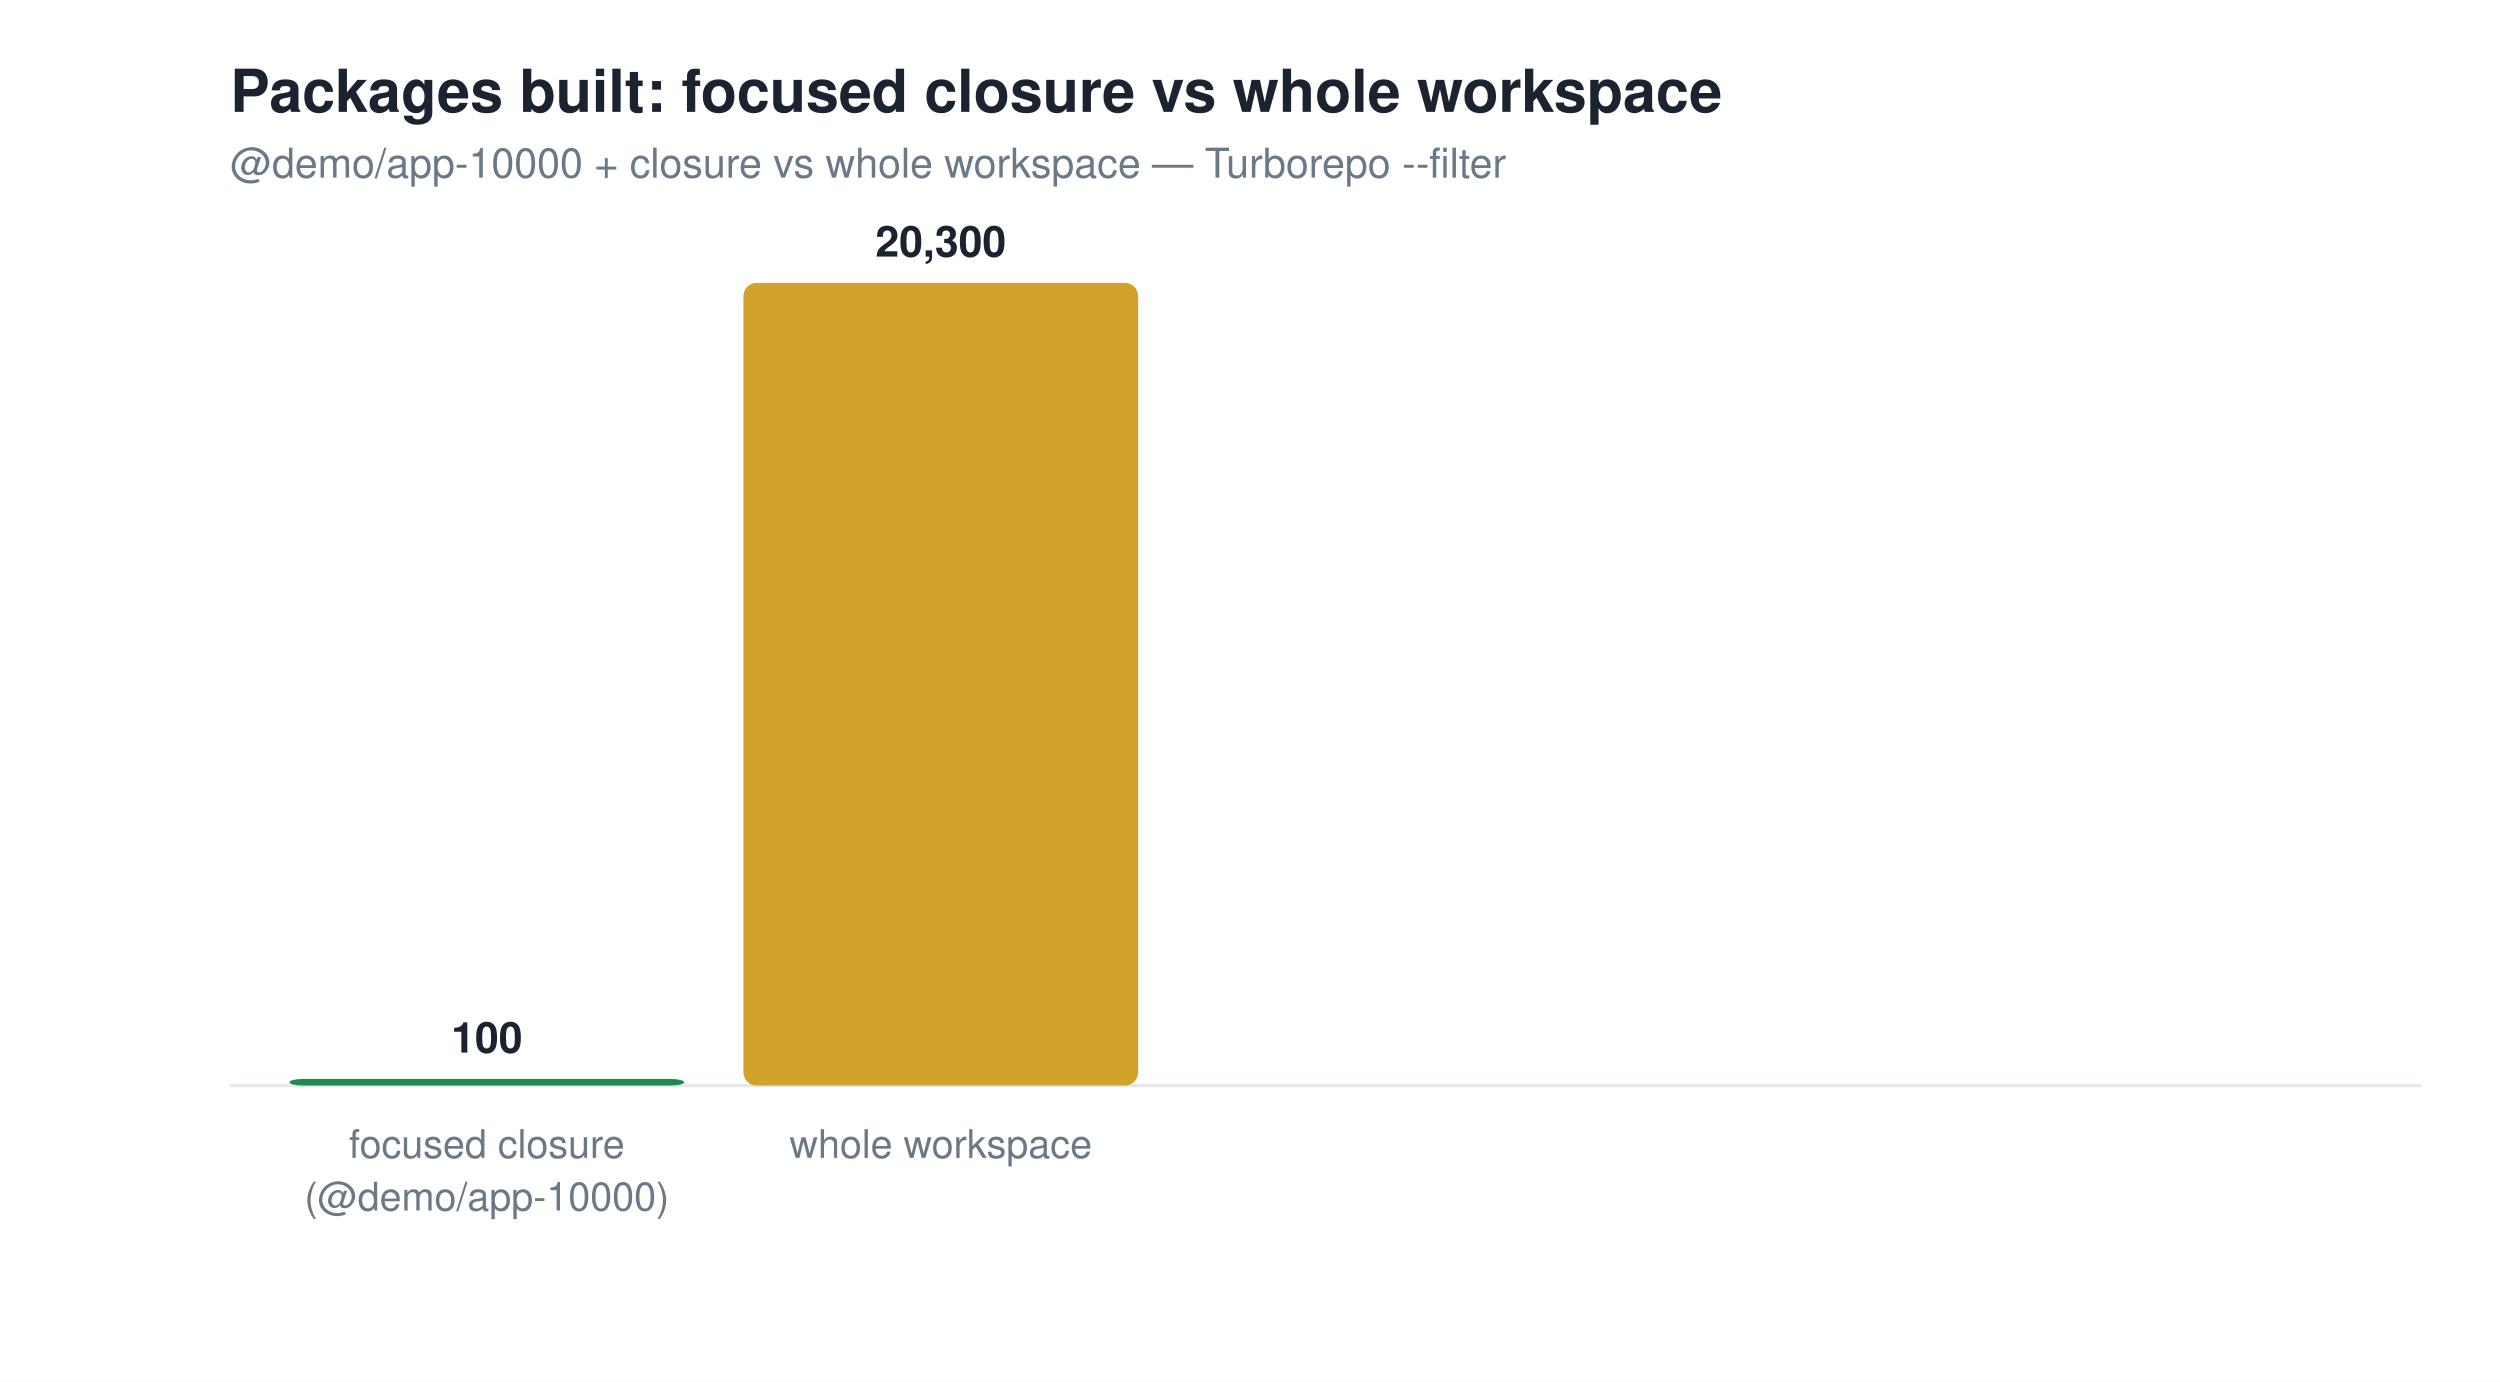
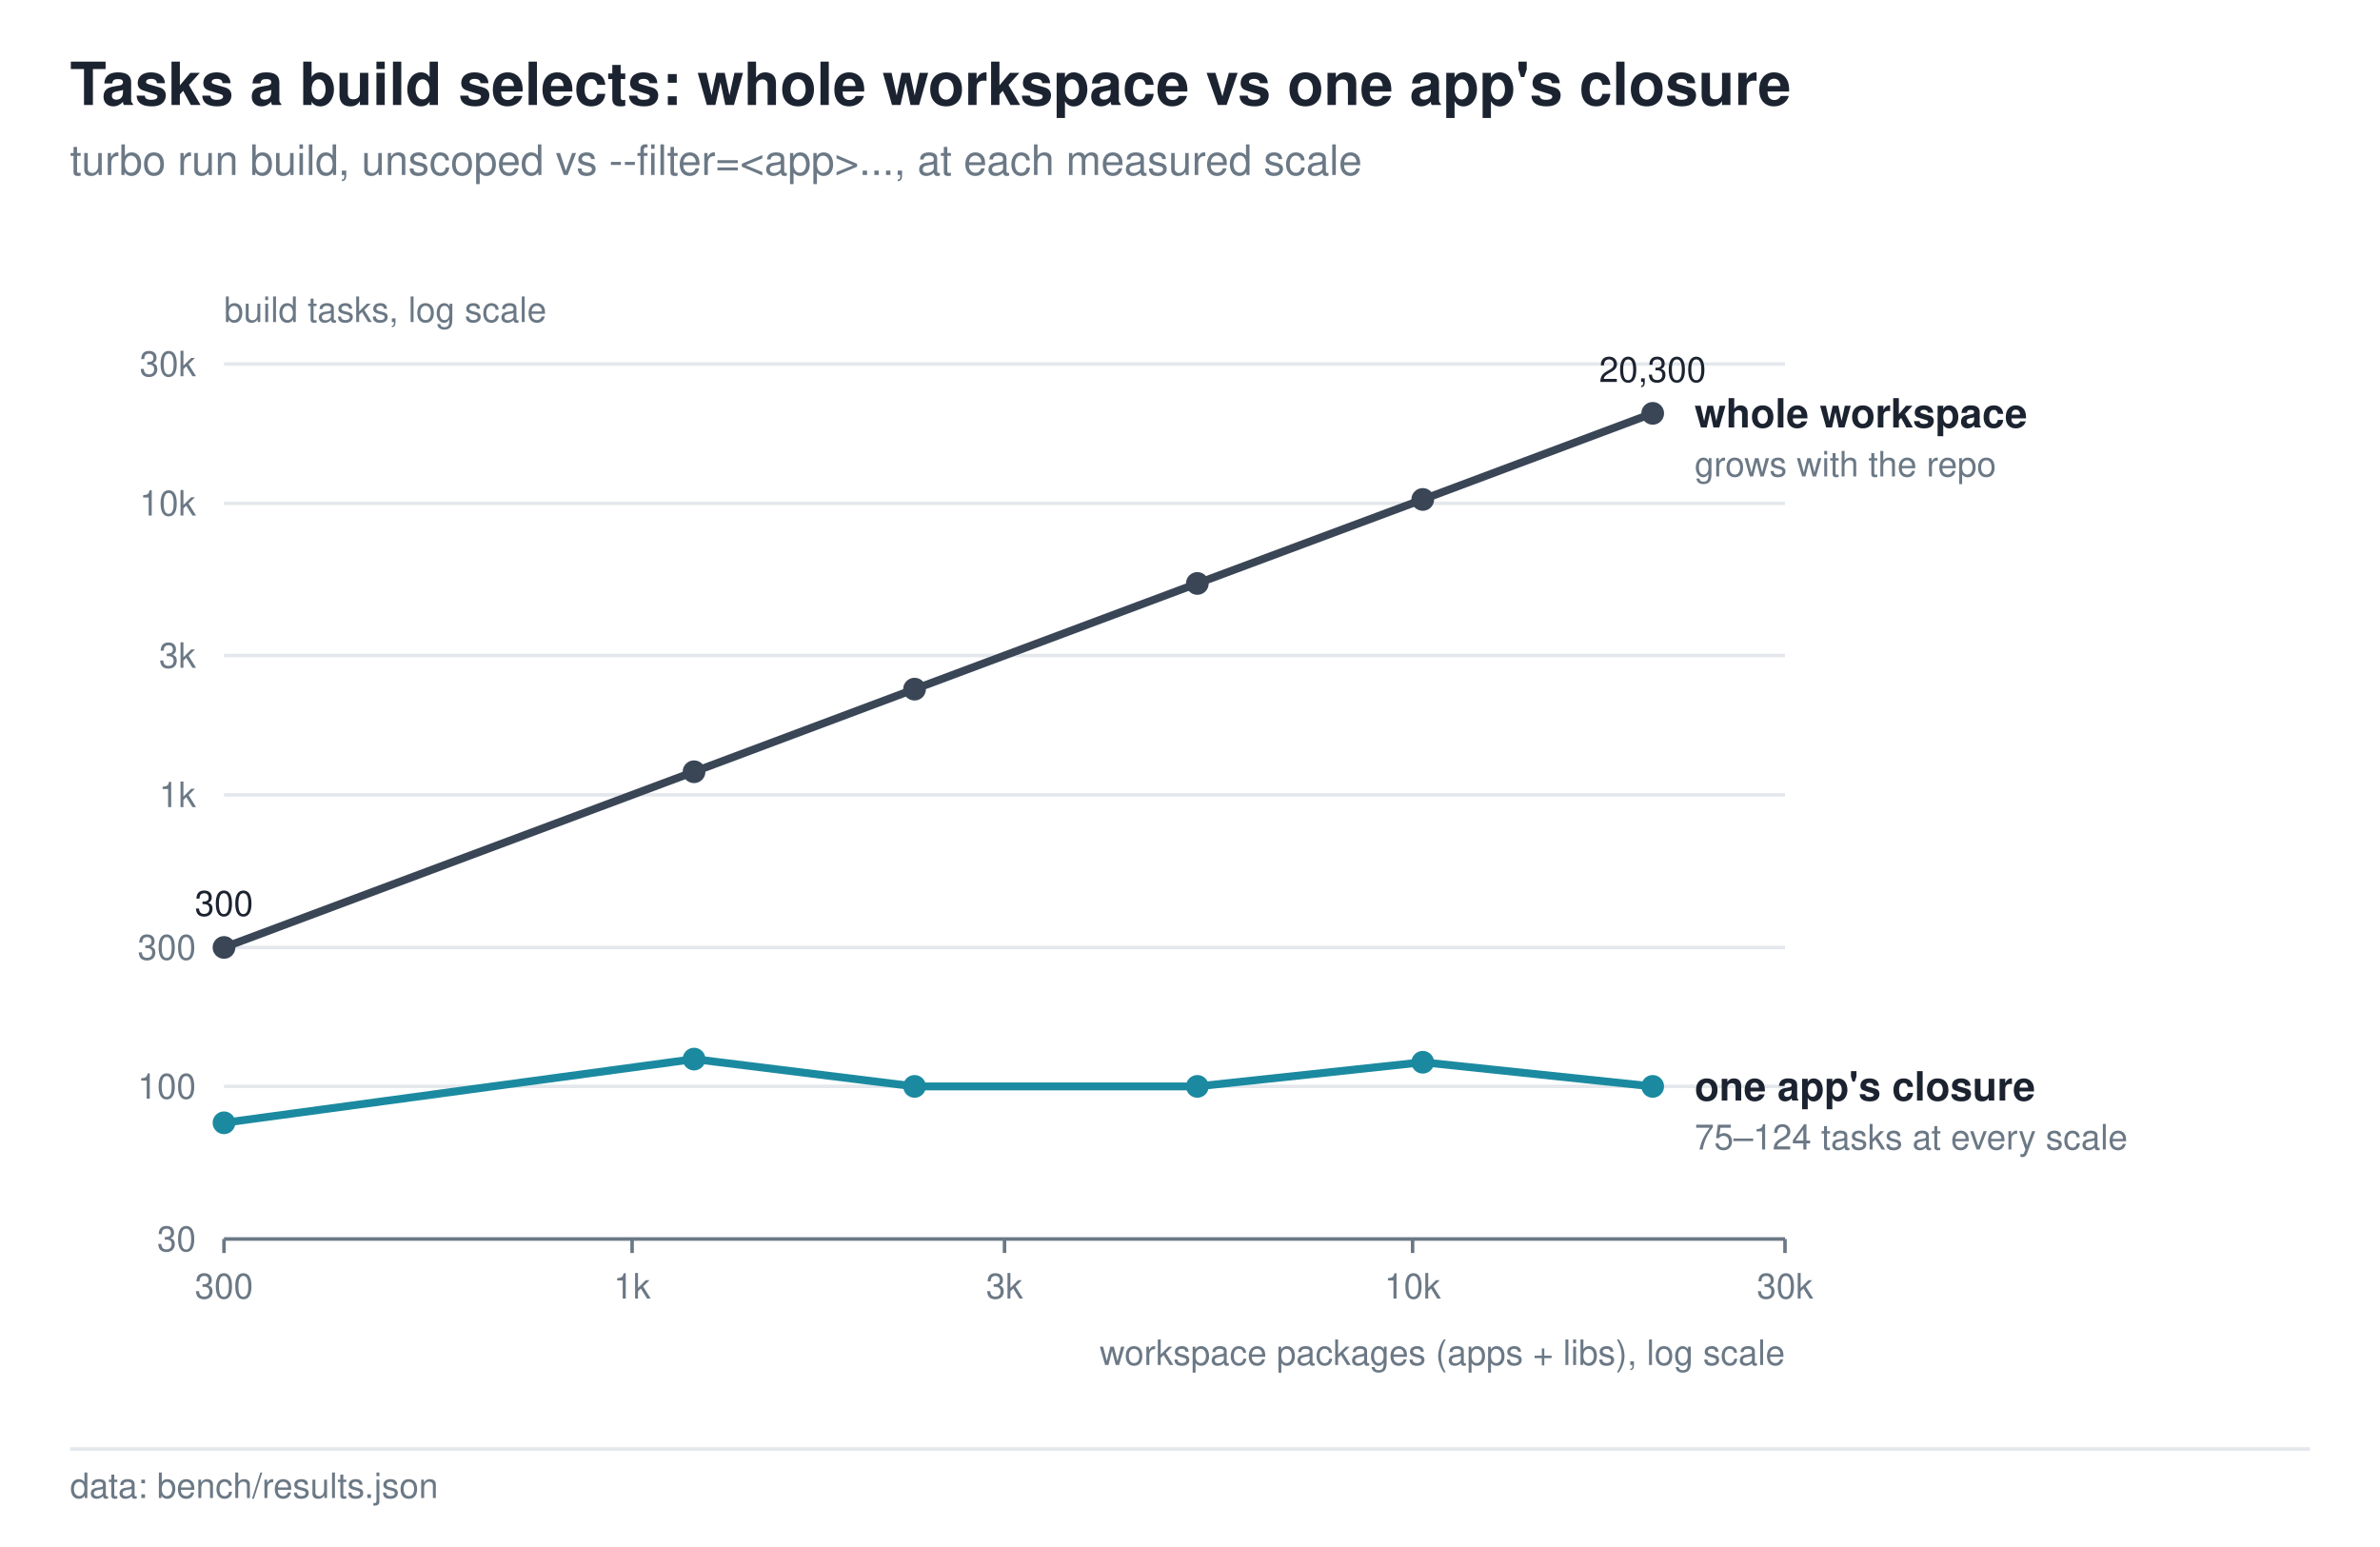
- <svg xmlns="http://www.w3.org/2000/svg" width="760" height="420" viewBox="0 0 760 420" role="img" aria-label="Packages built: focused closure vs whole workspace — @demo/app-10000 + closure vs whole workspace — Turborepo --filter" font-family="system-ui,-apple-system,Segoe UI,Helvetica,Arial,sans-serif" style="font-variant-numeric:tabular-nums">
+ <svg xmlns="http://www.w3.org/2000/svg" width="680" height="442" viewBox="0 0 680 442" role="img" aria-label="Tasks a build selects: whole workspace vs one app's closure. turbo run build, unscoped vs --filter=&lt;app&gt;..., at each measured scale" font-family="system-ui,-apple-system,Segoe UI,Helvetica,Arial,sans-serif" style="font-variant-numeric:tabular-nums">
  <style>@media (prefers-color-scheme: dark){
rect[fill="#ffffff"]{fill:#0d1117}
text[fill="#1c2330"]{fill:#e2e7ec}
text[fill="#6b7885"]{fill:#9aa6b1}
text[fill="#1a73e8"]{fill:#6ba3f5}
line[stroke="#e4e8ec"]{stroke:#2b333c}
rect[stroke="#e4e8ec"]{stroke:#39424c}
rect[fill="#e4e8ec"]{fill:#2b333c}
line[stroke="#6b7885"],path[stroke="#6b7885"],polyline[stroke="#6b7885"]{stroke:#8b98a4}
path[fill="#6b7885"]{fill:#8b98a4}
rect[fill="#eef3fb"]{fill:#1f2f45}rect[stroke="#b9cdec"]{stroke:#3d5a85}
rect[fill="#f0faf5"]{fill:#173029}rect[stroke="#a9d8bd"]{stroke:#2e6b52}
rect[fill="#fdf3ef"]{fill:#331f18}rect[stroke="#e4b9a6"]{stroke:#7a4630}
rect[fill="#fbf6e9"]{fill:#c9a13b;fill-opacity:.14}rect[stroke="#eee3bb"]{stroke:#7a6224}
rect[fill="#e4b9a6"]{fill:#7a4630}
text[fill="#146b3a"]{fill:#5cc48c}
text[fill="#46505b"]{fill:#aab4be}
text[fill="#8f2a23"]{fill:#f0847b}
+ polyline[stroke="#3a4656"]{stroke:#a7b6c8}circle[fill="#3a4656"],rect[fill="#3a4656"]{fill:#a7b6c8}
+ text[fill="#3a4656"]{fill:#a7b6c8}
}</style>
-   <rect width="760" height="420" fill="#ffffff" />
-   <text x="70" y="34" font-size="18" fill="#1c2330" font-weight="700">Packages built: focused closure vs whole workspace</text>
-   <text x="70" y="54" font-size="12.5" fill="#6b7885">@demo/app-10000 + closure vs whole workspace — Turborepo --filter</text>
-   <line x1="70" y1="330" x2="736" y2="330" stroke="#e4e8ec" />
-   <rect x="88" y="328" width="120" height="2" rx="4" fill="rgb(31,138,77)" />
-   <text x="148" y="320" font-size="13" fill="#1c2330" font-weight="600" text-anchor="middle">100</text>
-   <text x="148" y="352" font-size="12" fill="#6b7885" text-anchor="middle">focused closure</text>
-   <text x="148" y="368" font-size="12" fill="#6b7885" text-anchor="middle">(@demo/app-10000)</text>
-   <rect x="226" y="86" width="120" height="244" rx="4" fill="rgb(209,163,43)" />
-   <text x="286" y="78" font-size="13" fill="#1c2330" font-weight="600" text-anchor="middle">20,300</text>
-   <text x="286" y="352" font-size="12" fill="#6b7885" text-anchor="middle">whole workspace</text>
+   <rect width="680" height="442" fill="#ffffff" />
+   <text x="20" y="30" font-size="17" fill="#1c2330" font-weight="650">Tasks a build selects: whole workspace vs one app's closure</text>
+   <text x="20" y="50" font-size="12" fill="#6b7885">turbo run build, unscoped vs --filter=&lt;app&gt;..., at each measured scale</text>
+   <line x1="64" y1="354" x2="510" y2="354" stroke="#e4e8ec" />
+   <line x1="64" y1="310.4" x2="510" y2="310.4" stroke="#e4e8ec" />
+   <line x1="64" y1="270.7" x2="510" y2="270.7" stroke="#e4e8ec" />
+   <line x1="64" y1="227.1" x2="510" y2="227.1" stroke="#e4e8ec" />
+   <line x1="64" y1="187.3" x2="510" y2="187.3" stroke="#e4e8ec" />
+   <line x1="64" y1="143.8" x2="510" y2="143.8" stroke="#e4e8ec" />
+   <line x1="64" y1="104" x2="510" y2="104" stroke="#e4e8ec" />
+   <line x1="64" y1="354" x2="510" y2="354" stroke="#6b7885" />
+   <line x1="64" y1="354" x2="64" y2="358" stroke="#6b7885" />
+   <text x="64" y="371" font-size="10" fill="#6b7885" text-anchor="middle">300</text>
+   <line x1="180.6" y1="354" x2="180.6" y2="358" stroke="#6b7885" />
+   <text x="180.6" y="371" font-size="10" fill="#6b7885" text-anchor="middle">1k</text>
+   <line x1="287" y1="354" x2="287" y2="358" stroke="#6b7885" />
+   <text x="287" y="371" font-size="10" fill="#6b7885" text-anchor="middle">3k</text>
+   <line x1="403.6" y1="354" x2="403.6" y2="358" stroke="#6b7885" />
+   <text x="403.6" y="371" font-size="10" fill="#6b7885" text-anchor="middle">10k</text>
+   <line x1="510" y1="354" x2="510" y2="358" stroke="#6b7885" />
+   <text x="510" y="371" font-size="10" fill="#6b7885" text-anchor="middle">30k</text>
+   <text x="56" y="357.5" font-size="10" fill="#6b7885" text-anchor="end">30</text>
+   <text x="56" y="313.9" font-size="10" fill="#6b7885" text-anchor="end">100</text>
+   <text x="56" y="274.2" font-size="10" fill="#6b7885" text-anchor="end">300</text>
+   <text x="56" y="230.6" font-size="10" fill="#6b7885" text-anchor="end">1k</text>
+   <text x="56" y="190.8" font-size="10" fill="#6b7885" text-anchor="end">3k</text>
+   <text x="56" y="147.3" font-size="10" fill="#6b7885" text-anchor="end">10k</text>
+   <text x="56" y="107.5" font-size="10" fill="#6b7885" text-anchor="end">30k</text>
+   <text x="510" y="390" font-size="10" fill="#6b7885" text-anchor="end">workspace packages (apps + libs), log scale</text>
+   <text x="64" y="92" font-size="10" fill="#6b7885">build tasks, log scale</text>
+   <polyline points="64,270.7 198.3,220.5 261.3,196.9 342.1,166.7 406.5,142.7 472.2,118.1" fill="none" stroke="#3a4656" stroke-width="2.25" stroke-linejoin="round" stroke-linecap="round" />
+   <circle cx="64" cy="270.7" r="3.25" fill="#3a4656" />
+   <circle cx="198.3" cy="220.5" r="3.25" fill="#3a4656" />
+   <circle cx="261.3" cy="196.9" r="3.25" fill="#3a4656" />
+   <circle cx="342.1" cy="166.7" r="3.25" fill="#3a4656" />
+   <circle cx="406.5" cy="142.7" r="3.25" fill="#3a4656" />
+   <circle cx="472.2" cy="118.1" r="3.25" fill="#3a4656" />
+   <text x="64" y="261.667" font-size="10" fill="#1c2330" text-anchor="middle">300</text>
+   <text x="472.174" y="109.135" font-size="10" fill="#1c2330" text-anchor="middle">20,300</text>
+   <text x="484.174" y="122.135" font-size="11.5" fill="#1c2330" font-weight="650">whole workspace</text>
+   <text x="484.174" y="136.135" font-size="10" fill="#6b7885">grows with the repo</text>
+   <polyline points="64,320.8 198.3,302.6 261.3,310.4 342.1,310.4 406.5,303.5 472.2,310.4" fill="none" stroke="#1b8aa0" stroke-width="2.25" stroke-linejoin="round" stroke-linecap="round" />
+   <circle cx="64" cy="320.8" r="3.25" fill="#1b8aa0" />
+   <circle cx="198.3" cy="302.6" r="3.25" fill="#1b8aa0" />
+   <circle cx="261.3" cy="310.4" r="3.25" fill="#1b8aa0" />
+   <circle cx="342.1" cy="310.4" r="3.25" fill="#1b8aa0" />
+   <circle cx="406.5" cy="303.5" r="3.25" fill="#1b8aa0" />
+   <circle cx="472.2" cy="310.4" r="3.25" fill="#1b8aa0" />
+   <text x="484.174" y="314.427" font-size="11.5" fill="#1c2330" font-weight="650">one app's closure</text>
+   <text x="484.174" y="328.427" font-size="10" fill="#6b7885">75–124 tasks at every scale</text>
+   <line x1="20" y1="414" x2="660" y2="414" stroke="#e4e8ec" />
+   <text x="20" y="428" font-size="10" fill="#6b7885">data: bench/results.json</text>
</svg>
